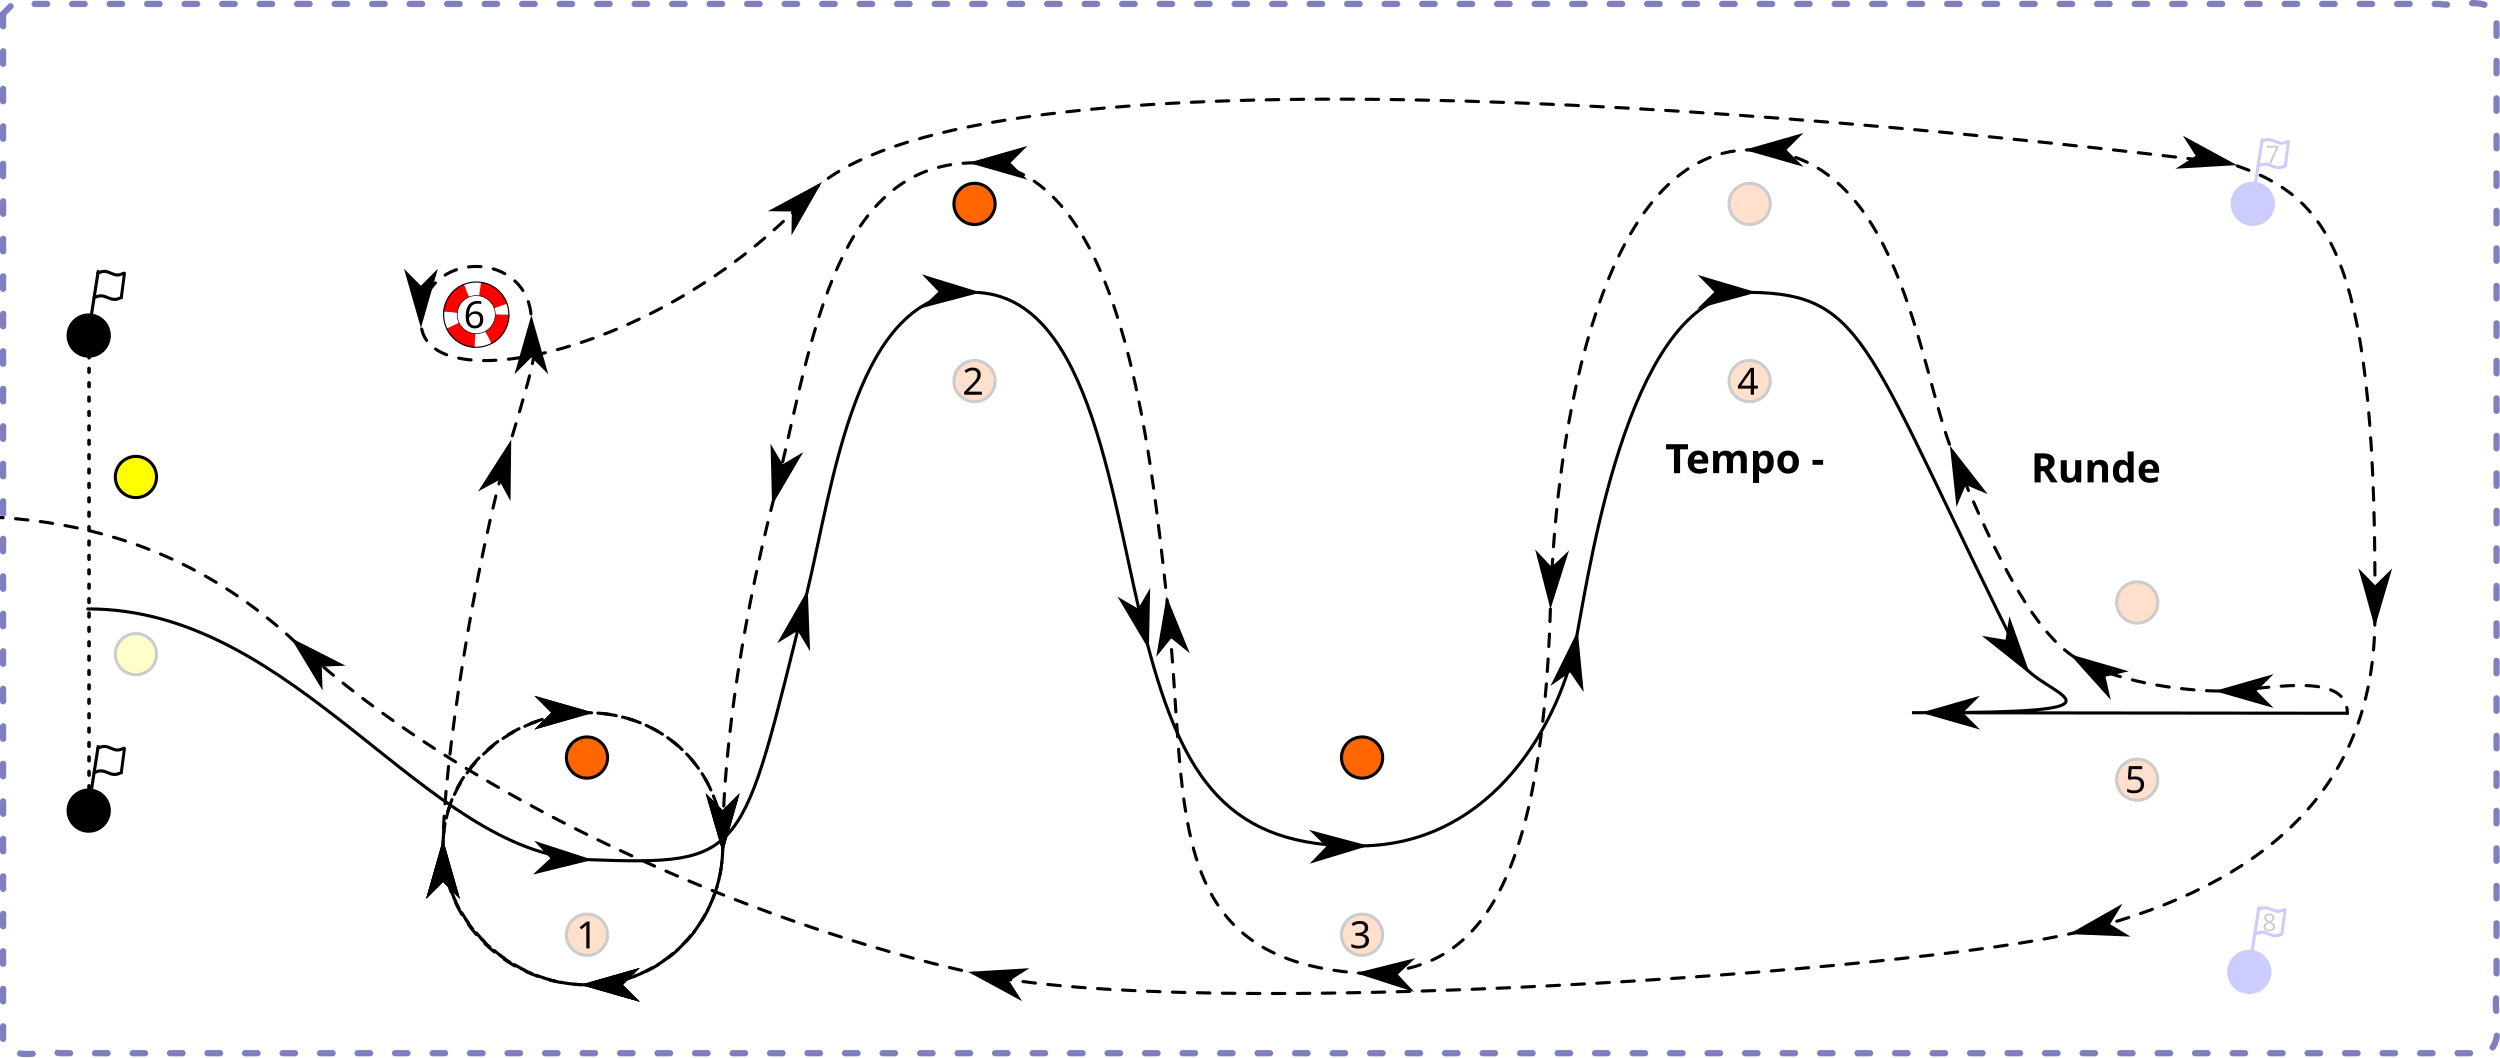
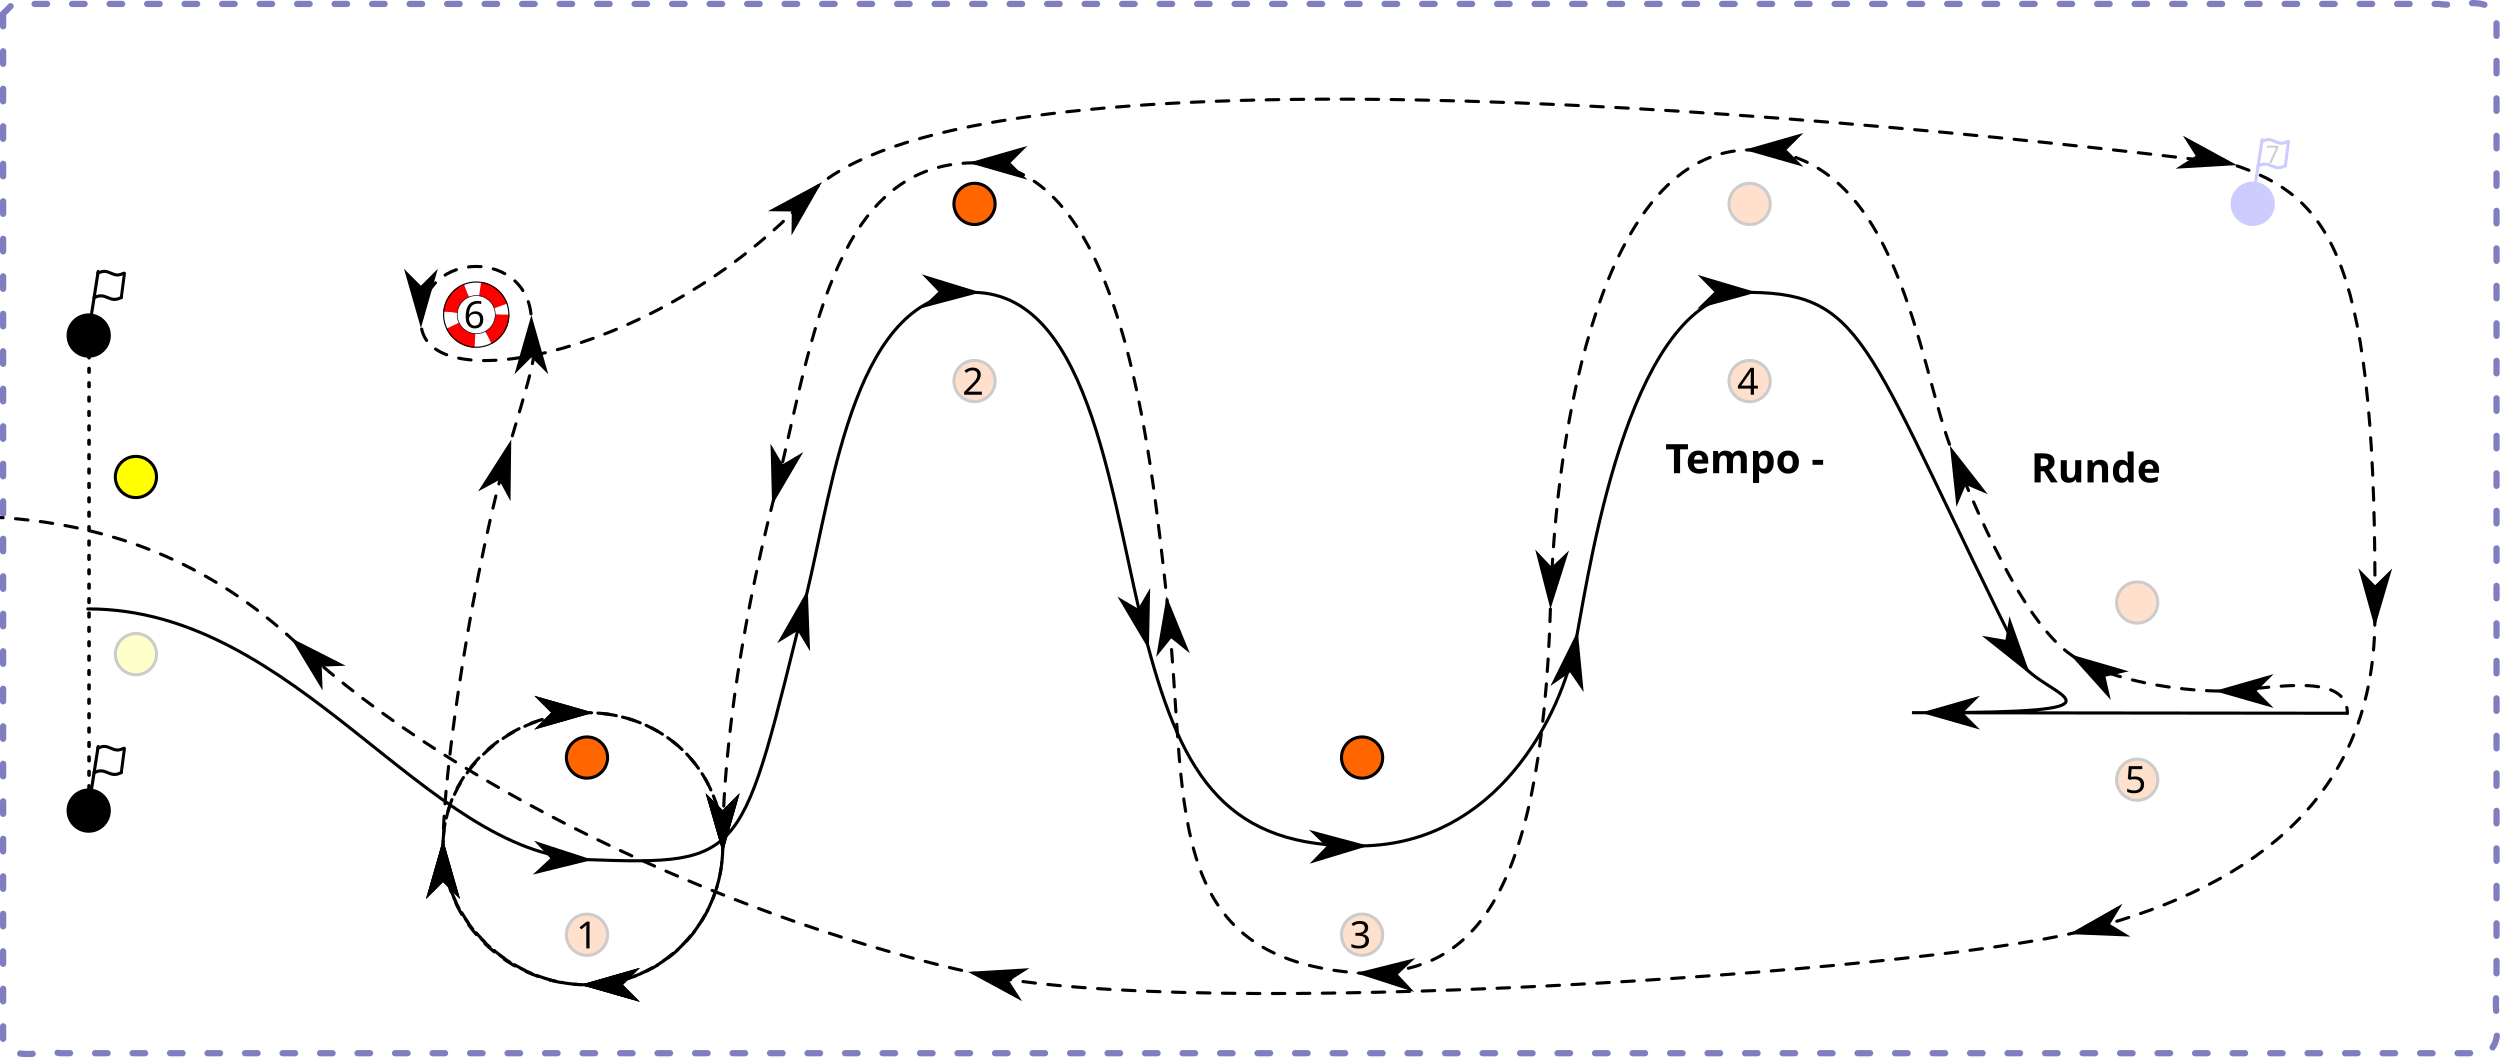
<svg xmlns="http://www.w3.org/2000/svg" version="1.0" id="svg3641" height="360.829" width="853.326" style="enable-background:new" xml:space="preserve">
  <defs id="arrows">
    <marker id="RazorWire" refX="0" refY="0" orient="auto" style="overflow:visible">
      <path id="path5527" style="fill:#34ff00;fill-opacity:1;fill-rule:evenodd;stroke:#34ff00;stroke-width:0.085pt;stroke-opacity:1" d="M 0.019,-0.632 V 0.595 L -6.621,2.568 H 9.113 L 2.979,0.595 V -0.632 L 9.166,-2.472 H -6.594 Z" />
    </marker>
    <marker orient="auto" refY="0" refX="0" id="Scissors" style="overflow:visible">
      <path id="schere" d="M 9.696,-3.847 C 8.661,-5.095 6.794,-5.052 5.4,-4.515 l -8.76,3.283 c -2.548,-1.394 -5.065,-0.995 -5.065,-1.673 0,-0.53 0.487,-0.414 0.414,-1.795 -0.07,-1.326 -1.454,-2.307 -2.763,-2.22 -1.309,-0.008 -2.666,0.995 -2.678,2.379 -0.098,1.393 1.074,2.688 2.461,2.779 1.624,0.242 4.499,-0.742 5.848,1.676 C -6.148,1.766 -7.931,1.771 -9.543,1.679 -10.882,1.602 -12.489,1.985 -13.128,3.301 c -0.617,1.261 -0.012,3.056 1.405,3.442 1.43,0.525 3.393,-0.138 3.733,-1.782 0.262,-1.267 -0.635,-1.862 -0.291,-2.322 0.26,-0.347 1.91,-0.146 4.85,-1.466 L 6.055,4.515 C 7.253,4.85 8.718,4.839 9.78,3.66 L -0.055,-0.057 Z M -9.832,-5.874 c 1.381,0.771 1.268,2.862 -0.167,3.268 -1.298,0.452 -2.956,-0.81 -2.542,-2.216 0.242,-1.154 1.764,-1.579 2.709,-1.052 z m 0.06,8.552 c 1.441,0.532 1.196,2.97 -0.269,3.298 -0.972,0.337 -2.361,-0.148 -2.459,-1.293 -0.189,-1.392 1.446,-2.65 2.728,-2.005 z" style="fill:#34ff00;fill-opacity:1;stroke:#34ff00;stroke-width:1.067;stroke-opacity:1" />
    </marker>
    <marker orient="auto" refY="0" refX="0" id="Legs" style="overflow:visible">
      <g id="g5494" transform="scale(-0.7)" style="fill:#34ff00;fill-opacity:1;stroke:#34ff00;stroke-opacity:1">
        <g id="g5496" transform="matrix(0,-1,-1,0,22.0892,22.73484)" style="fill:#34ff00;fill-opacity:1;stroke:#34ff00;stroke-opacity:1">
          <path id="path5498" d="m 22.636,22.054 c -7.371,5.036 -2.618,7.047 -6.23,14.339" style="fill:#34ff00;fill-opacity:1;fill-rule:evenodd;stroke:#34ff00;stroke-width:1.067pt;stroke-opacity:1" />
          <path id="path5500" d="m 22.825,21.918 c -1.451,8.904 3.772,9.355 4.805,14.747" style="fill:#34ff00;fill-opacity:1;fill-rule:evenodd;stroke:#34ff00;stroke-width:1.067pt;stroke-opacity:1" />
        </g>
        <path id="path5502" d="m -15.029,-7.181 -0.984,4.313 4.227,-1.305 z" style="fill:#34ff00;fill-opacity:1;fill-rule:evenodd;stroke:#34ff00;stroke-width:1.067pt;stroke-opacity:1" />
        <path id="path5504" d="m -16.23,4.861 1.999,3.946 2.418,-3.704 z" style="fill:#34ff00;fill-opacity:1;fill-rule:evenodd;stroke:#34ff00;stroke-width:1.067pt;stroke-opacity:1" />
      </g>
    </marker>
    <linearGradient id="linearGradient5477">
      <stop style="stop-color:#57e307;stop-opacity:1;" offset="0" id="stop5479" />
    </linearGradient>
    <marker style="overflow:visible" id="Arrow1Lend" refX="0" refY="0" orient="auto">
      <path style="fill-rule:evenodd;stroke:#000000;stroke-width:0.853pt;marker-start:none" d="M -10.667,0 -14.933,4.267 0,0 -14.933,-4.267 Z" id="path3104" />
    </marker>
    <marker style="overflow:visible" id="Arrow1Lstart" refX="0" refY="0" orient="auto">
      <path style="fill-rule:evenodd;stroke:#000000;stroke-width:0.853pt;marker-start:none" d="M 10.667,0 14.933,-4.267 0,0 14.933,4.267 Z" id="path3282" />
    </marker>
    <marker style="overflow:visible" id="Arrow1Lstart-7" refX="0" refY="0" orient="auto">
      <path style="fill-rule:evenodd;stroke:#000000;stroke-width:0.853pt;marker-start:none" d="M 10.667,0 14.933,-4.267 0,0 14.933,4.267 Z" id="path3282-4" />
    </marker>
    <marker style="overflow:visible" id="Arrow1Lend-6" refX="0" refY="0" orient="auto">
      <path style="fill-rule:evenodd;stroke:#000000;stroke-width:0.853pt;marker-start:none" d="M -10.667,0 -14.933,4.267 0,0 -14.933,-4.267 Z" id="path3104-0" />
    </marker>
  </defs>
  <g transform="translate(-215.4445,-435.3955)" style="display:inline" id="Parcours">
    <defs id="defs2076" />
    <g id="g1" />
    <g id="layer6" style="display:inline">
      <g transform="translate(18.94796,85.04597)" id="Zeitnahme" style="display:inline">
        <g id="g13156" transform="translate(-177.6378,-94.48819)">
          <path style="fill:#000000;fill-opacity:1;stroke:#000000;stroke-width:1.762" d="m 411.087,559.37 c 0,-3.685 -2.986,-6.678 -6.678,-6.678 -3.683,0 -6.678,2.987 -6.678,6.678 0,3.685 2.987,6.678 6.678,6.678 3.685,0 6.678,-2.987 6.678,-6.678 z" id="Zeit_oben" />
        </g>
        <g id="g13172" transform="translate(-177.6378,67.66194)">
          <path style="fill:#000000;fill-opacity:1;stroke:#000000;stroke-width:1.762" d="m 411.087,559.37 c 0,-3.685 -2.986,-6.678 -6.678,-6.678 -3.683,0 -6.678,2.987 -6.678,6.678 0,3.685 2.987,6.678 6.678,6.678 3.685,0 6.678,-2.987 6.678,-6.678 z" id="Zeit_unten" />
        </g>
        <path style="fill:none;stroke:#000000;stroke-width:1.228;stroke-linecap:round;stroke-linejoin:miter;stroke-miterlimit:4;stroke-dasharray:1.228, 3.684;stroke-dashoffset:0;stroke-opacity:1" d="m 226.886,466.315 c 0,23.379 0,46.759 0,70.138 0,19.991 0,67.885 0,87.271" id="path14169" />
      </g>
      <g transform="translate(113.4362,157.2769)" id="Tor1" style="display:inline;fill:#ff6600">
        <path style="fill:#ff6600;stroke:#000000;stroke-width:1.056" d="m 309.393,536.693 c 0,-3.883 -3.149,-7.032 -7.031,-7.032 -3.881,0 -7.031,3.148 -7.031,7.032 0,3.883 3.15,7.031 7.031,7.031 3.882,0 7.031,-3.147 7.031,-7.031 z" id="Tor1_innen" />
        <path style="fill:#ff6600;stroke:#000000;stroke-width:1.056" d="m 309.393,597.166 c 0,-3.883 -3.149,-7.032 -7.031,-7.032 -3.881,0 -7.031,3.148 -7.031,7.032 0,3.883 3.15,7.031 7.031,7.031 3.882,0 7.031,-3.147 7.031,-7.031 z" id="Tor1_aussen" opacity="0.2" />
      </g>
      <g transform="translate(226.8221,-31.69941)" id="Tor2" style="display:inline;fill:#ff6600">
        <path style="fill:#ff6600;stroke:#000000;stroke-width:1.056" d="m 328.291,536.693 c 0,-3.883 -3.149,-7.032 -7.031,-7.032 -3.881,0 -7.031,3.148 -7.031,7.032 0,3.883 3.15,7.031 7.031,7.031 3.882,0 7.031,-3.147 7.031,-7.031 z" id="Tor2_aussen" />
        <path style="fill:#ff6600;stroke:#000000;stroke-width:1.056" d="m 328.291,597.166 c 0,-3.883 -3.149,-7.032 -7.031,-7.032 -3.881,0 -7.031,3.148 -7.031,7.032 0,3.883 3.15,7.031 7.031,7.031 3.882,0 7.031,-3.147 7.031,-7.031 z" id="Tor2_innen" opacity="0.2" />
      </g>
      <g transform="translate(340.2078,157.2769)" id="Tor3" style="display:inline;fill:#ff6600">
        <path style="fill:#ff6600;stroke:#000000;stroke-width:1.056" d="m 347.189,536.693 c 0,-3.883 -3.149,-7.032 -7.031,-7.032 -3.881,0 -7.031,3.148 -7.031,7.032 0,3.883 3.15,7.031 7.031,7.031 3.882,0 7.031,-3.147 7.031,-7.031 z" id="Tor3_innen" />
        <path style="fill:#ff6600;stroke:#000000;stroke-width:1.056" d="m 347.189,597.166 c 0,-3.883 -3.149,-7.032 -7.031,-7.032 -3.881,0 -7.031,3.148 -7.031,7.032 0,3.883 3.15,7.031 7.031,7.031 3.882,0 7.031,-3.147 7.031,-7.031 z" id="Tor3_aussen" opacity="0.2" />
      </g>
      <g transform="translate(453.5935,-31.69941)" id="Tor4" opacity="0.2" style="display:inline;fill:#ff6600">
        <path style="fill:#ff6600;stroke:#000000;stroke-width:1.056" d="m 366.086,536.693 c 0,-3.883 -3.149,-7.032 -7.031,-7.032 -3.881,0 -7.031,3.148 -7.031,7.032 0,3.883 3.15,7.031 7.031,7.031 3.882,0 7.031,-3.147 7.031,-7.031 z" id="Tor4_aussen" />
        <path style="fill:#ff6600;stroke:#000000;stroke-width:1.056" d="m 366.086,597.166 c 0,-3.883 -3.149,-7.032 -7.031,-7.032 -3.881,0 -7.031,3.148 -7.031,7.032 0,3.883 3.15,7.031 7.031,7.031 3.882,0 7.031,-3.147 7.031,-7.031 z" id="Tor4_innen" />
      </g>
      <g transform="translate(566.9793,104.3635)" id="Tor5" opacity="0.2" style="display:inline;fill:#ff6600">
        <path style="fill:#ff6600;stroke:#000000;stroke-width:1.056" d="m 384.984,536.693 c 0,-3.883 -3.149,-7.032 -7.031,-7.032 -3.881,0 -7.031,3.148 -7.031,7.032 0,3.883 3.15,7.031 7.031,7.031 3.882,0 7.031,-3.147 7.031,-7.031 z" id="Tor5_oben" />
        <path style="fill:#ff6600;stroke:#000000;stroke-width:1.056" d="m 384.984,597.166 c 0,-3.883 -3.149,-7.032 -7.031,-7.032 -3.881,0 -7.031,3.148 -7.031,7.032 0,3.883 3.15,7.031 7.031,7.031 3.882,0 7.031,-3.147 7.031,-7.031 z" id="Tor5_unten" />
      </g>
      <g transform="translate(18.94796,138.3793)" id="Schikane" style="display:inline">
        <g style="fill:none" id="Ring">
          <ellipse id="path8826" style="fill:none;stroke:#ff0000;stroke-width:4.821;stroke-linecap:butt;stroke-linejoin:round;stroke-miterlimit:4;stroke-dasharray:9.643, 4.821;stroke-dashoffset:0;stroke-opacity:1" cx="359.055" cy="404.409" rx="8.928" ry="8.928" />
          <ellipse style="display:inline;fill:none;stroke:#000000;stroke-width:0.229;stroke-linecap:round;stroke-linejoin:round;stroke-miterlimit:4;stroke-dasharray:none;stroke-dashoffset:0;stroke-opacity:1" id="path3620" cx="359.055" cy="404.409" rx="6.5" ry="6.5" />
          <ellipse style="display:inline;fill:none;stroke:#000000;stroke-width:0.393;stroke-linecap:round;stroke-linejoin:round;stroke-miterlimit:4;stroke-dasharray:none;stroke-dashoffset:0;stroke-opacity:1" id="path2733" cx="359.055" cy="404.409" rx="11.142" ry="11.142" />
        </g>
      </g>
      <g transform="translate(-40.52031,61.51377)" id="StartZiel" style="display:inline">
        <path style="fill:#ffff00;stroke:#000000;stroke-width:1.056" d="m 309.393,536.693 c 0,-3.883 -3.149,-7.032 -7.031,-7.032 -3.881,0 -7.031,3.148 -7.031,7.032 0,3.883 3.15,7.031 7.031,7.031 3.882,0 7.031,-3.147 7.031,-7.031 z" id="StartZiel_oben" />
        <path style="fill:#ffff00;stroke:#000000;stroke-width:1.056" d="m 309.393,597.166 c 0,-3.883 -3.149,-7.032 -7.031,-7.032 -3.881,0 -7.031,3.148 -7.031,7.032 0,3.883 3.15,7.031 7.031,7.031 3.882,0 7.031,-3.147 7.031,-7.031 z" id="StartZiel_unten" opacity="0.2" />
      </g>
    </g>
  </g>
  <g transform="translate(-215.4445,-435.3955)" style="display:inline" id="ParcoursLabel">
    <defs id="defs2832" />
    <g id="g3113" style="display:inline">
      <text xml:space="preserve" style="font-style:normal;font-weight:normal;font-size:12.8px;line-height:0%;font-family:'Arial Black';display:inline;fill:#000000;fill-opacity:1;stroke:none;stroke-width:1.067" x="373.691" y="547.37" id="Nummer_Schikane">
        <tspan id="tspan3032" x="373.691" y="547.37" style="font-size:12.8px;line-height:1.25;stroke-width:1.067">6</tspan>
      </text>
      <text xml:space="preserve" style="font-style:normal;font-weight:normal;font-size:12.8px;line-height:0%;font-family:'Arial Black';display:inline;fill:#000000;fill-opacity:1;stroke:none;stroke-width:1.067" x="412.13" y="759.102" id="Nummer_Tor1">
        <tspan id="tspan3036" x="412.13" y="759.102" style="font-size:12.8px;line-height:1.25;stroke-width:1.067">1</tspan>
      </text>
      <text xml:space="preserve" style="font-style:normal;font-weight:normal;font-size:12.8px;line-height:0%;font-family:'Arial Black';display:inline;fill:#000000;fill-opacity:1;stroke:none;stroke-width:1.067" x="808.383" y="570.125" id="Nummer_Tor4">
        <tspan id="tspan3040" x="808.383" y="570.125" style="font-size:12.8px;line-height:1.25;stroke-width:1.067">4</tspan>
      </text>
      <text xml:space="preserve" style="font-style:normal;font-weight:normal;font-size:12.8px;line-height:0%;font-family:'Arial Black';display:inline;fill:#000000;fill-opacity:1;stroke:none;stroke-width:1.067" x="940.704" y="706.032" id="Nummer_Tor5">
        <tspan id="tspan3044" x="940.704" y="706.032" style="font-size:12.8px;line-height:1.25;stroke-width:1.067">5</tspan>
      </text>
      <text xml:space="preserve" style="font-style:normal;font-weight:normal;font-size:12.8px;line-height:0%;font-family:'Arial Black';display:inline;fill:#000000;fill-opacity:1;stroke:none;stroke-width:1.067" x="676.131" y="759.024" id="Nummer_Tor3">
        <tspan id="tspan3048" x="676.131" y="759.024" style="font-size:12.8px;line-height:1.25;stroke-width:1.067">3</tspan>
      </text>
      <g transform="translate(579.9631,-35.51099)" id="Speedboje_oben" opacity="0.2" style="display:inline">
        <path id="path3052" d="m 411.087,540.472 c 0,-3.685 -2.986,-6.678 -6.678,-6.678 -3.683,0 -6.678,2.987 -6.678,6.678 0,3.685 2.987,6.678 6.678,6.678 3.685,0 6.678,-2.987 6.678,-6.678 z" style="fill:#0000ff;fill-opacity:1;stroke:#0000ff;stroke-width:1.762" />
        <g style="stroke:#0000ff" id="g3062">
          <path id="path3054" d="m 407.511,519.18 c 0.372,-0.161 0.745,-0.325 1.117,-0.438 0.372,-0.114 0.744,-0.181 1.117,-0.181 0.372,0 0.744,0.063 1.117,0.181 0.372,0.113 0.744,0.273 1.116,0.438 0.369,0.16 0.745,0.321 1.117,0.434 0.369,0.114 0.745,0.181 1.117,0.181 0.368,0 0.745,-0.064 1.117,-0.181 0.368,-0.113 0.744,-0.274 1.117,-0.434" style="fill:none;stroke:#0000ff;stroke-width:1.052;stroke-linecap:round;stroke-linejoin:round" />
          <path id="path3056" d="m 407.643,518.601 -2.7,17.3 v 0.258 0" style="fill:none;stroke:#0000ff;stroke-width:1.067;stroke-linecap:round;stroke-linejoin:round" />
          <path id="path3058" d="m 406.246,527.522 c 0.384,-0.158 0.775,-0.317 1.163,-0.429 0.383,-0.113 0.775,-0.179 1.163,-0.179 0.383,0 0.774,0.062 1.163,0.179 0.387,0.112 0.774,0.271 1.163,0.429 0.387,0.159 0.774,0.317 1.162,0.433 0.388,0.109 0.775,0.175 1.163,0.175 0.388,0 0.775,-0.062 1.163,-0.175 0.387,-0.112 0.775,-0.271 1.163,-0.433" style="fill:none;stroke:#0000ff;stroke-width:1.067;stroke-linecap:round;stroke-linejoin:round" />
          <path id="path3060" d="m 416.604,519.31 -1.039,7.969 v 0.12 0" style="fill:none;stroke:#0000ff;stroke-width:1.024;stroke-linecap:round" />
        </g>
        <text xml:space="preserve" style="font-style:normal;font-weight:normal;font-size:12.8px;line-height:0%;font-family:'Arial Black';fill:#000000;fill-opacity:1;stroke:none;stroke-width:1.067" x="408.873" y="526.543" id="text3066">
          <tspan id="tspan3064" x="408.873" y="526.543" style="font-size:8.242px;line-height:1.25;stroke-width:1.067">7</tspan>
        </text>
      </g>
      <text xml:space="preserve" style="font-style:normal;font-weight:normal;font-size:12.8px;line-height:0%;font-family:'Arial Black';display:inline;fill:#000000;fill-opacity:1;stroke:none;stroke-width:1.067" x="543.926" y="570.125" id="Nummer_Tor2">
        <tspan id="tspan3088" x="543.926" y="570.125" style="font-size:12.8px;line-height:1.25;stroke-width:1.067">2</tspan>
      </text>
      <g id="Zeit_oben_Flagge">
        <path id="path3092" d="m 248.821,528.636 c 0.372,-0.161 0.745,-0.325 1.117,-0.438 0.372,-0.114 0.744,-0.181 1.117,-0.181 0.372,0 0.744,0.063 1.117,0.181 0.372,0.113 0.744,0.273 1.116,0.438 0.369,0.16 0.745,0.321 1.117,0.434 0.369,0.114 0.745,0.181 1.117,0.181 0.368,0 0.745,-0.064 1.117,-0.181 0.368,-0.113 0.744,-0.274 1.117,-0.434" style="display:inline;fill:none;stroke:#000000;stroke-width:1.052;stroke-linecap:round;stroke-linejoin:round" />
        <path id="path3094" d="m 248.953,528.057 -2.7,17.3 v 0.258 0" style="display:inline;fill:none;stroke:#000000;stroke-width:1.067;stroke-linecap:round;stroke-linejoin:round" />
        <path id="path3096" d="m 247.556,536.977 c 0.384,-0.158 0.775,-0.317 1.163,-0.429 0.383,-0.113 0.775,-0.179 1.163,-0.179 0.383,0 0.774,0.062 1.163,0.179 0.387,0.112 0.774,0.271 1.163,0.429 0.387,0.159 0.774,0.317 1.162,0.433 0.388,0.109 0.775,0.175 1.163,0.175 0.388,0 0.775,-0.062 1.163,-0.175 0.387,-0.112 0.775,-0.271 1.163,-0.433" style="display:inline;fill:none;stroke:#000000;stroke-width:1.067;stroke-linecap:round;stroke-linejoin:round" />
        <path id="path3098" d="m 257.914,528.766 -1.039,7.969 v 0.12 0" style="display:inline;fill:none;stroke:#000000;stroke-width:1.024;stroke-linecap:round" />
      </g>
      <g id="Zeit_unten_Flagge">
        <path id="path3102" d="m 248.821,690.786 c 0.372,-0.161 0.745,-0.325 1.117,-0.438 0.372,-0.114 0.744,-0.181 1.117,-0.181 0.372,0 0.744,0.063 1.117,0.181 0.372,0.113 0.744,0.273 1.116,0.438 0.369,0.16 0.745,0.321 1.117,0.434 0.369,0.114 0.745,0.181 1.117,0.181 0.368,0 0.745,-0.064 1.117,-0.181 0.368,-0.113 0.744,-0.274 1.117,-0.434" style="display:inline;fill:none;stroke:#000000;stroke-width:1.052;stroke-linecap:round;stroke-linejoin:round" />
        <path id="path3105" d="m 248.953,690.207 -2.7,17.3 v 0.258 0" style="display:inline;fill:none;stroke:#000000;stroke-width:1.067;stroke-linecap:round;stroke-linejoin:round" />
        <path id="path3107" d="m 247.556,699.127 c 0.384,-0.158 0.775,-0.317 1.163,-0.429 0.383,-0.113 0.775,-0.179 1.163,-0.179 0.383,0 0.774,0.062 1.163,0.179 0.387,0.112 0.774,0.271 1.163,0.429 0.387,0.159 0.774,0.317 1.162,0.433 0.388,0.109 0.775,0.175 1.163,0.175 0.388,0 0.775,-0.062 1.163,-0.175 0.387,-0.112 0.775,-0.271 1.163,-0.433" style="display:inline;fill:none;stroke:#000000;stroke-width:1.067;stroke-linecap:round;stroke-linejoin:round" />
        <path id="path3109" d="m 257.914,690.916 -1.039,7.969 v 0.12 0" style="display:inline;fill:none;stroke:#000000;stroke-width:1.024;stroke-linecap:round" />
      </g>
    </g>
  </g>
-   <g transform="translate(363.3543,-208.7303)" id="Speedboje_unten" opacity="0.2" style="display:inline;enable-background:new">
-     <path id="path2174" d="m 411.087,540.472 c 0,-3.685 -2.986,-6.678 -6.678,-6.678 -3.683,0 -6.678,2.987 -6.678,6.678 0,3.685 2.987,6.678 6.678,6.678 3.685,0 6.678,-2.987 6.678,-6.678 z" style="fill:#0000ff;fill-opacity:1;stroke:#0000ff;stroke-width:1.762" />
-     <g style="fill:none;stroke:#0000ff" id="g2184">
-       <path id="path2176" d="m 407.511,519.18 c 0.372,-0.161 0.745,-0.325 1.117,-0.438 0.372,-0.114 0.744,-0.181 1.117,-0.181 0.372,0 0.744,0.063 1.117,0.181 0.372,0.113 0.744,0.273 1.116,0.438 0.369,0.16 0.745,0.321 1.117,0.434 0.369,0.114 0.745,0.181 1.117,0.181 0.368,0 0.745,-0.064 1.117,-0.181 0.368,-0.113 0.744,-0.274 1.117,-0.434" style="fill:none;stroke:#0000ff;stroke-width:1.052;stroke-linecap:round;stroke-linejoin:round" />
-       <path id="path2178" d="m 407.643,518.601 -2.7,17.3 v 0.258 0" style="fill:none;stroke:#0000ff;stroke-width:1.067;stroke-linecap:round;stroke-linejoin:round" />
-       <path id="path2180" d="m 406.246,527.522 c 0.384,-0.158 0.775,-0.317 1.163,-0.429 0.383,-0.113 0.775,-0.179 1.163,-0.179 0.383,0 0.774,0.062 1.163,0.179 0.387,0.112 0.774,0.271 1.163,0.429 0.387,0.159 0.774,0.317 1.162,0.433 0.388,0.109 0.775,0.175 1.163,0.175 0.388,0 0.775,-0.062 1.163,-0.175 0.387,-0.112 0.775,-0.271 1.163,-0.433" style="fill:none;stroke:#0000ff;stroke-width:1.067;stroke-linecap:round;stroke-linejoin:round" />
-       <path id="path2182" d="m 416.604,519.31 -1.039,7.969 v 0.12 0" style="fill:none;stroke:#0000ff;stroke-width:1.024;stroke-linecap:round" />
-     </g>
-     <text xml:space="preserve" style="font-style:normal;font-weight:normal;font-size:12.8px;line-height:0%;font-family:'Arial Black';fill:#000000;fill-opacity:1;stroke:none;stroke-width:1.067" x="408.873" y="526.543" id="text2188">
-       <tspan id="tspan2186" x="408.873" y="526.543" style="font-size:8.242px;line-height:1.25;stroke-width:1.067">8</tspan>
-     </text>
-   </g>
  <g id="Klasse7_Moewe_2014" style="display:inline" transform="translate(-215.4445,-435.3955)">
    <path style="display:inline;fill:none;stroke:#000000;stroke-width:1.066;stroke-linecap:round;stroke-linejoin:round;stroke-miterlimit:4;stroke-dasharray:4.263, 4.263;stroke-dashoffset:0;stroke-opacity:1;marker-start:none;marker-mid:url(#Arrow1Lstart);marker-end:none" d="m 169.627,612.629 c 24.841,0 89.242,-11.354 146.676,41.981 57.434,53.335 155.68,96.118 231.704,112.994 76.024,16.876 322.014,-0.824 375.79,-13.882 56.595,-13.743 101.788,-43.307 102.262,-106.342 0.934,-124.03 -14.615,-144.774 -49.215,-156.108 -158.201,-19.565 -424.336,-41.112 -482.38,7.775 -51.328,57.862 -135.352,73.976 -135.352,46.103 0,-25.079 37.712,-25.079 37.712,0 0,15.274 4.503,2.236 -7.509,42.396 -12.012,40.159 -22.661,110.333 -22.663,136.631 -0.002,25.87 23.429,47.369 49.146,47.369 25.717,0 46.349,-21 46.349,-47.333 0,-26.333 -20.632,-45.56 -46.349,-45.56 -25.717,0 -49.143,19.227 -49.143,45.525 0,26.298 23.427,47.369 49.143,47.369 25.717,0 46.511,-21.463 46.349,-47.369 -0.162,-25.905 4.927,-70.101 17.386,-118.468 12.459,-48.205 18.661,-114.738 68.614,-114.738 49.951,0 59.817,95.832 65.733,150.145 7.367,67.63 -3.447,121.844 66.48,126.488 33.939,0 61.301,-17.98 64.362,-126.488 1.674,-59.353 17.376,-154.571 68.292,-154.571 50.916,0 57.354,74.713 68.821,103.027 16.312,40.274 29.187,62.268 41.921,70.278 12.734,8.01 35.576,11.412 49.734,11.412 13.99,0 43.19,-7.596 43.19,7.587" id="path3587" />
    <path style="display:inline;fill:none;stroke:#000000;stroke-width:1.067;stroke-linecap:round;stroke-linejoin:round;stroke-miterlimit:4;stroke-dashoffset:0;stroke-opacity:1;marker-start:none;marker-mid:url(#Arrow1Lstart);marker-end:none" d="m 1016.681,678.851 c 0,0 -181.32,-0.198 -143.404,-0.198 71.653,0 43.372,-5.128 33.803,-14.92 -54.824,-109.218 -53.823,-128.115 -94.236,-128.547 -40.413,-0.433 -54.154,89.961 -59.26,117.68 -5.106,27.719 -27.714,70.512 -73.224,71.266 -45.51,0.754 -61.124,-22.827 -73.327,-69.149 -12.203,-46.322 -18.343,-118.973 -59.026,-119.797 -40.683,-0.824 -47.947,64.875 -57.369,103.633 -22.459,90.358 -20.057,91.969 -75.111,89.98 -55.054,-1.989 -98.673,-85.73 -170.121,-85.558" id="path3589" />
    <path style="display:inline;fill:none;stroke:#000000;stroke-width:1.067;stroke-linecap:round;stroke-linejoin:round;stroke-miterlimit:4;stroke-dasharray:4.267, 4.267;stroke-dashoffset:3.8;stroke-opacity:1;marker-start:none;marker-mid:url(#Arrow1Lstart);marker-end:none" d="m 462.148,724.213 c 0,-26.333 -20.632,-45.56 -46.349,-45.56 -25.717,0 -49.143,19.827 -49.143,45.56 0,26.47 22.661,47.333 49.143,47.333 26.47,0 46.349,-21.463 46.349,-47.333 z" id="path3591" />
    <text xml:space="preserve" style="font-style:normal;font-variant:normal;font-weight:normal;font-stretch:normal;font-size:12.8px;line-height:0%;font-family:Verdana;-inkscape-font-specification:Verdana;display:inline;opacity:0.99;fill:#e6e6e6;fill-opacity:1;stroke:none;stroke-width:1.067" x="243.389" y="876.114" id="text3593">
      <tspan id="tspan3602" style="font-style:normal;font-variant:normal;font-weight:normal;font-stretch:normal;font-size:19.2px;line-height:1.25;font-family:Verdana;-inkscape-font-specification:Verdana;fill:#000000;stroke-width:1.067" x="243.389" y="876.114">Ablegen - Startlinie - in den Parcours, d.h. innen durch die Tore 1 - 2 - 3 - 4 - rückwärts</tspan>
      <tspan style="font-style:normal;font-variant:normal;font-weight:normal;font-stretch:normal;font-size:19.2px;line-height:1.25;font-family:Verdana;-inkscape-font-specification:Verdana;fill:#000000;stroke-width:1.067" x="243.389" y="900.114" id="tspan3688">durch das Tor 5 - vorwärts wieder in den Parcours, d.h. außen um die Tore 4 - 3 - 2 -</tspan>
      <tspan style="font-style:normal;font-variant:normal;font-weight:normal;font-stretch:normal;font-size:19.2px;line-height:1.25;font-family:Verdana;-inkscape-font-specification:Verdana;fill:#000000;stroke-width:1.067" x="243.389" y="924.114" id="tspan3698">schnelle Umkreisung des Tores 1 (das Tor 1 bleibt an der Steuerbordseite!) -</tspan>
      <tspan style="font-style:normal;font-variant:normal;font-weight:normal;font-stretch:normal;font-size:19.2px;line-height:1.25;font-family:Verdana;-inkscape-font-specification:Verdana;fill:#000000;stroke-width:1.067" x="243.389" y="948.114" id="tspan3604">Schikane an der Tonne 6 - Temporunde: <tspan style="font-style:normal;font-variant:normal;font-weight:normal;font-stretch:normal;font-size:19.2px;font-family:Verdana;-inkscape-font-specification:Verdana;fill:#000000;stroke-width:1.067" id="tspan3606">außen</tspan> an den Toren 2 und 4, um die</tspan>
      <tspan style="font-style:normal;font-variant:normal;font-weight:normal;font-stretch:normal;font-size:19.2px;line-height:1.25;font-family:Verdana;-inkscape-font-specification:Verdana;fill:#000000;stroke-width:1.067" x="243.389" y="972.114" id="tspan3608">Tonne 7 und außen an Tor 5 und 3 vorbei und innen durch das Tor 1 - Ziellinie - anlegen.</tspan>
    </text>
    <g id="g3610" transform="translate(18.94796,138.3793)">
      <text id="text3612" y="458.537" x="764.899" style="font-style:normal;font-weight:bold;font-size:12.8px;line-height:0%;font-family:Verdana;fill:#000000;fill-opacity:1;stroke:none;stroke-width:1.067" xml:space="preserve">
        <tspan y="458.537" x="764.899" id="tspan3614" style="font-size:13.867px;line-height:1.25;stroke-width:1.067">Tempo -</tspan>
      </text>
      <text id="text3616" y="461.668" x="889.699" style="font-style:normal;font-weight:bold;font-size:12.8px;line-height:0%;font-family:Verdana;fill:#000000;fill-opacity:1;stroke:none;stroke-width:1.067" xml:space="preserve">
        <tspan y="461.668" x="889.699" id="tspan3618" style="font-size:13.867px;line-height:1.25;stroke-width:1.067">Runde</tspan>
      </text>
    </g>
    <text xml:space="preserve" style="font-style:normal;font-variant:normal;font-weight:bold;font-stretch:normal;font-size:12.8px;line-height:0%;font-family:Verdana;-inkscape-font-specification:'Verdana Bold';text-align:center;text-anchor:middle;display:inline;fill:#000000;fill-opacity:1;stroke:none;stroke-width:1.067" x="595.582" y="328.002" id="text3620">
      <tspan id="tspan3622" x="595.582" y="328.002" style="font-style:normal;font-variant:normal;font-weight:bold;font-stretch:normal;font-size:38.4px;line-height:1.25;font-family:Verdana;-inkscape-font-specification:'Verdana Bold';text-align:center;text-anchor:middle;stroke-width:1.067">DMYV-Jugend</tspan>
      <tspan x="595.582" y="376.002" style="font-style:normal;font-variant:normal;font-weight:bold;font-stretch:normal;font-size:38.4px;line-height:1.25;font-family:Verdana;-inkscape-font-specification:'Verdana Bold';text-align:center;text-anchor:middle;stroke-width:1.067" id="tspan3624">Motorboot-Slalom</tspan>
      <tspan x="595.582" y="424.002" id="tspan3626" style="font-style:normal;font-variant:normal;font-weight:bold;font-stretch:normal;font-size:38.4px;line-height:1.25;font-family:Verdana;-inkscape-font-specification:'Verdana Bold';text-align:center;text-anchor:middle;stroke-width:1.067">Klasse 7</tspan>
    </text>
    <text transform="rotate(-30.00001)" id="text2735-7" y="483.218" x="-56.18" style="font-style:normal;font-weight:bold;font-size:12.8px;line-height:0%;font-family:Verdana;text-align:center;text-anchor:middle;display:inline;fill:#000000;fill-opacity:1;stroke:none;stroke-width:1.067" xml:space="preserve">
      <tspan y="483.218" x="-56.18" id="tspan2737-4" style="font-size:29.867px;line-height:1.25;stroke-width:1.067">Möwe-Parcour</tspan>
    </text>
  </g>
  <g id="Export_Area" style="display:inline;opacity:1" transform="translate(-180.8124,-194.4877)">
    <path style="display:inline;opacity:0.5;fill:none;fill-opacity:1;fill-rule:nonzero;stroke:#000080;stroke-width:2.133;stroke-linecap:round;stroke-linejoin:miter;stroke-miterlimit:4;stroke-dasharray:4.267, 8.533;stroke-dashoffset:0;stroke-opacity:1" d="m 181.879,199.201 c 0,117.134 0,234.268 0,351.402 4.38,6.419 13.104,2.145 19.592,3.374 276.059,0 552.117,0 828.176,0 6.295,-4.466 2.103,-13.361 3.309,-19.977 0,-111.6 0,-223.2 0,-334.8 -4.38,-6.419 -13.104,-2.145 -19.592,-3.374 -276.059,0 -552.117,0 -828.176,0 -1.103,1.125 -2.206,2.25 -3.309,3.374 z" id="rect4816" />
    <g id="g2" />
    <g id="g3" />
  </g>
</svg>
